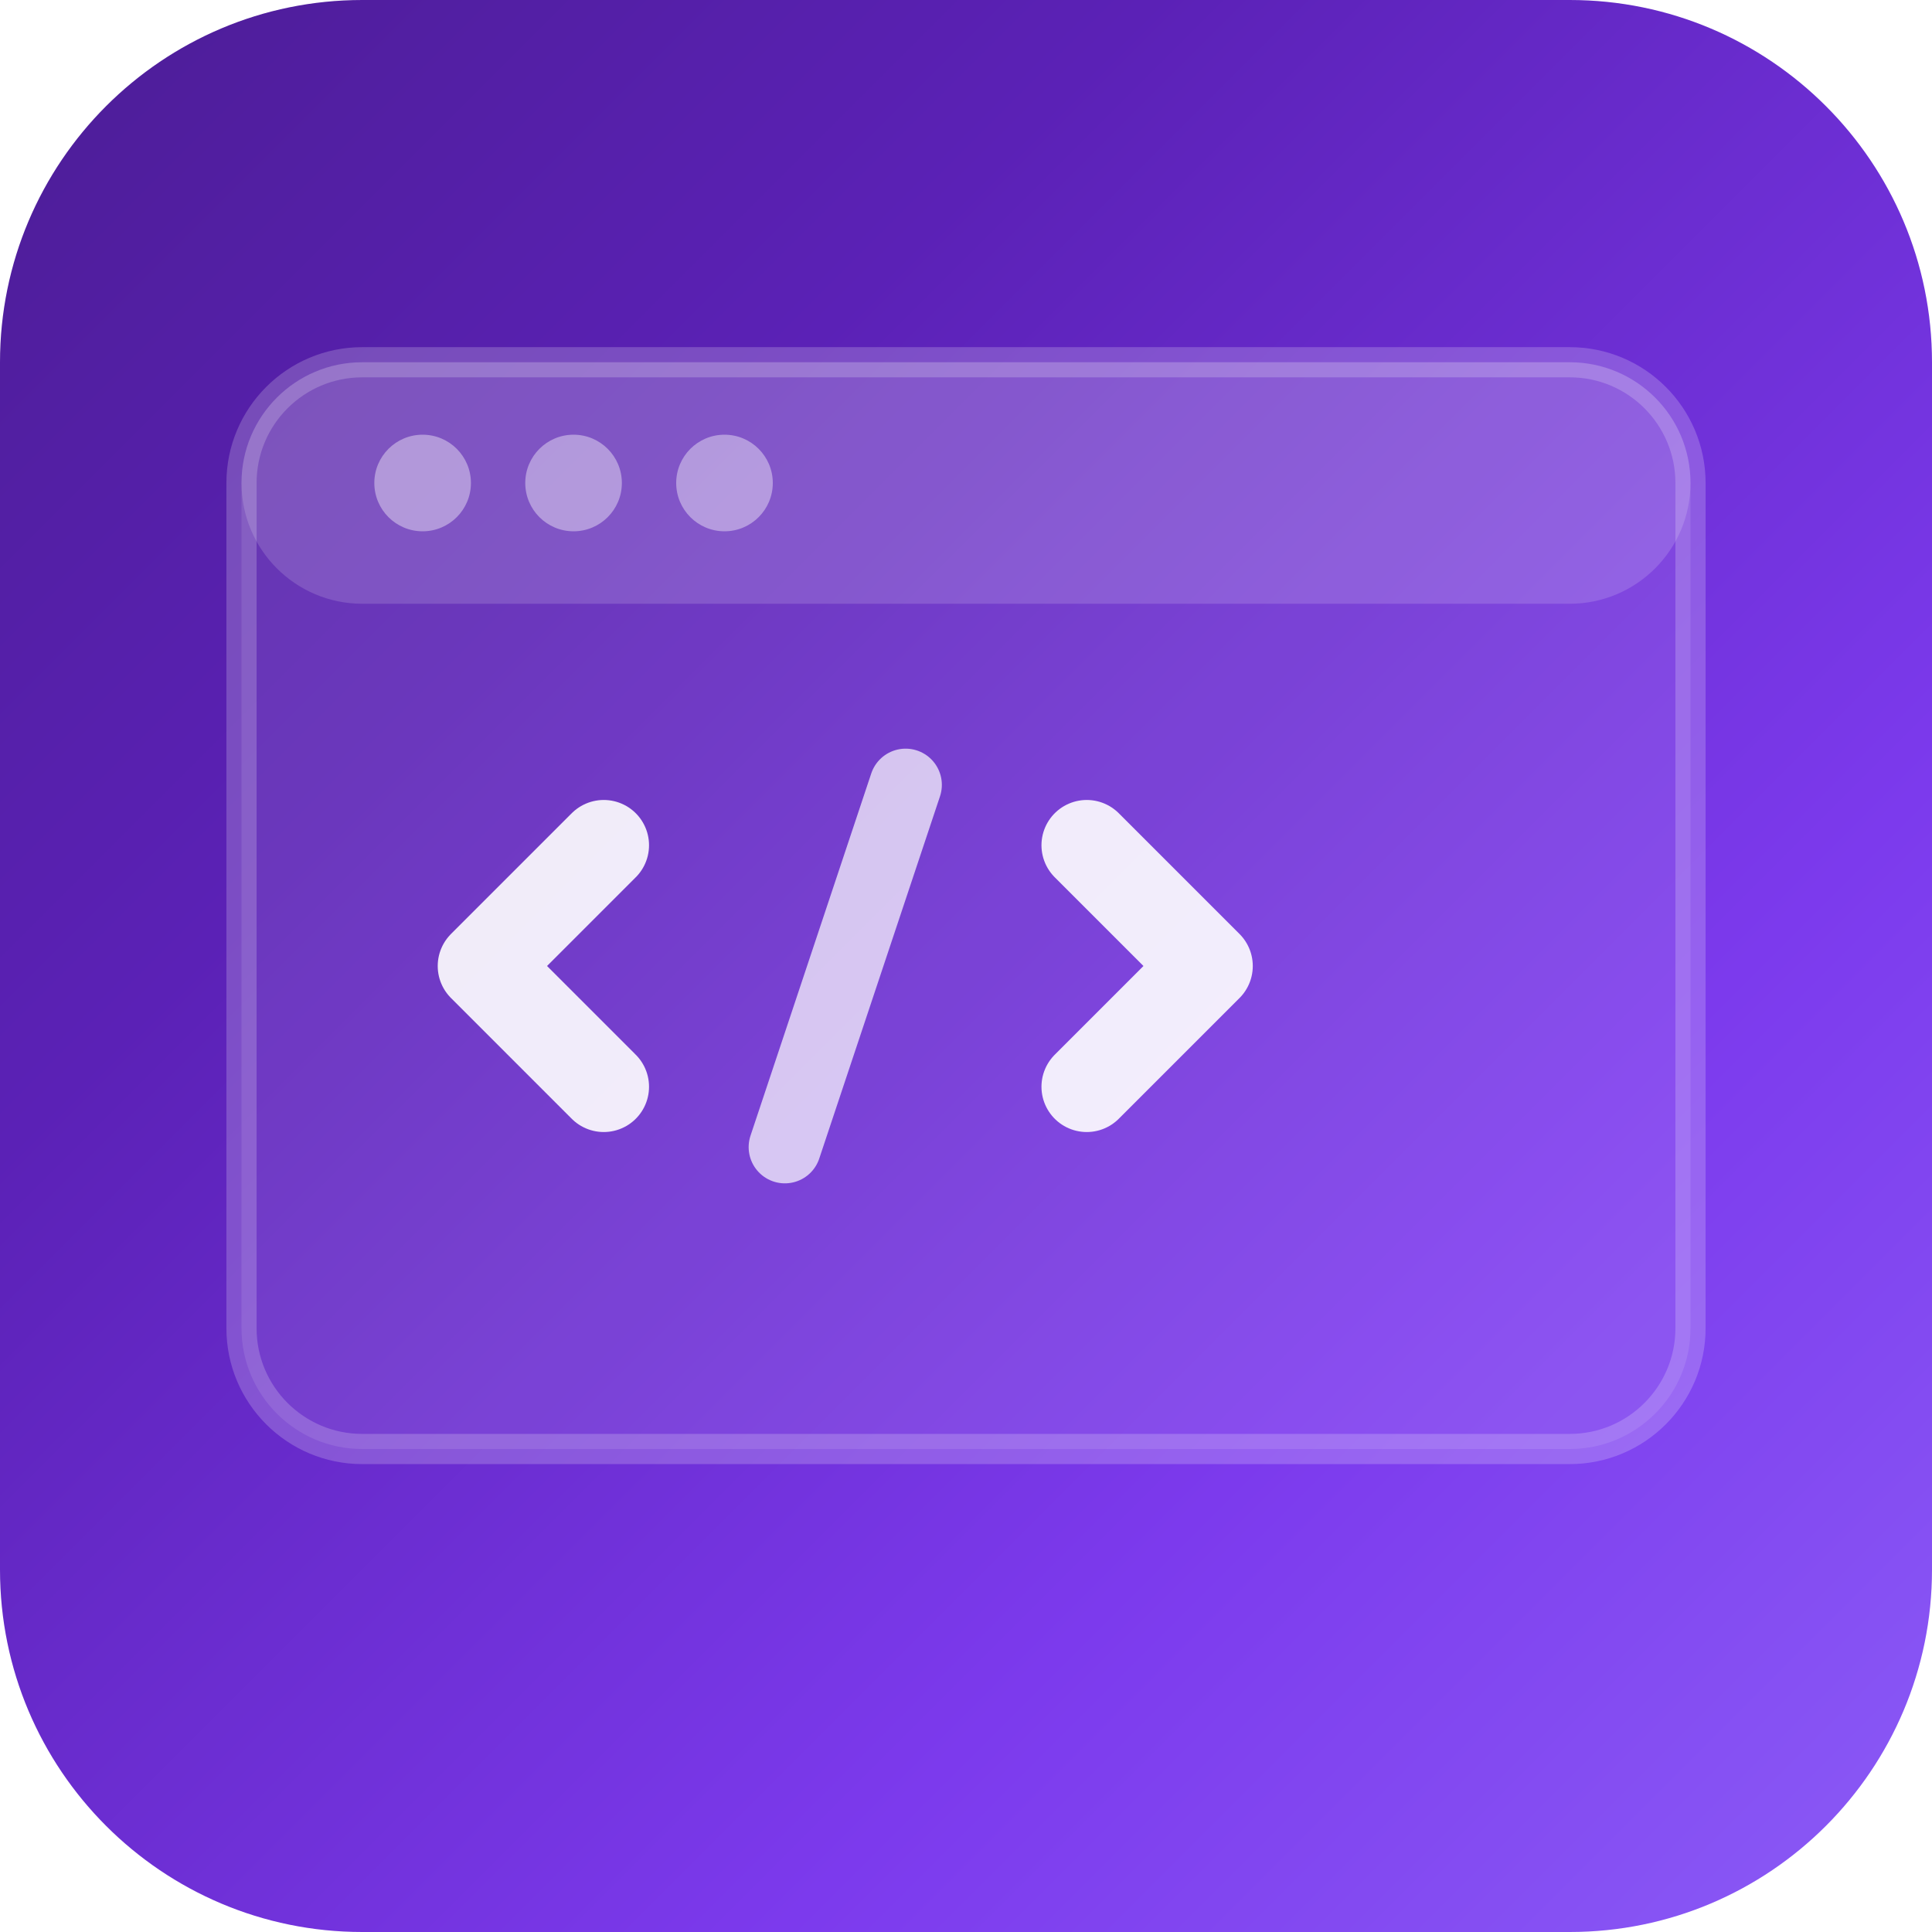
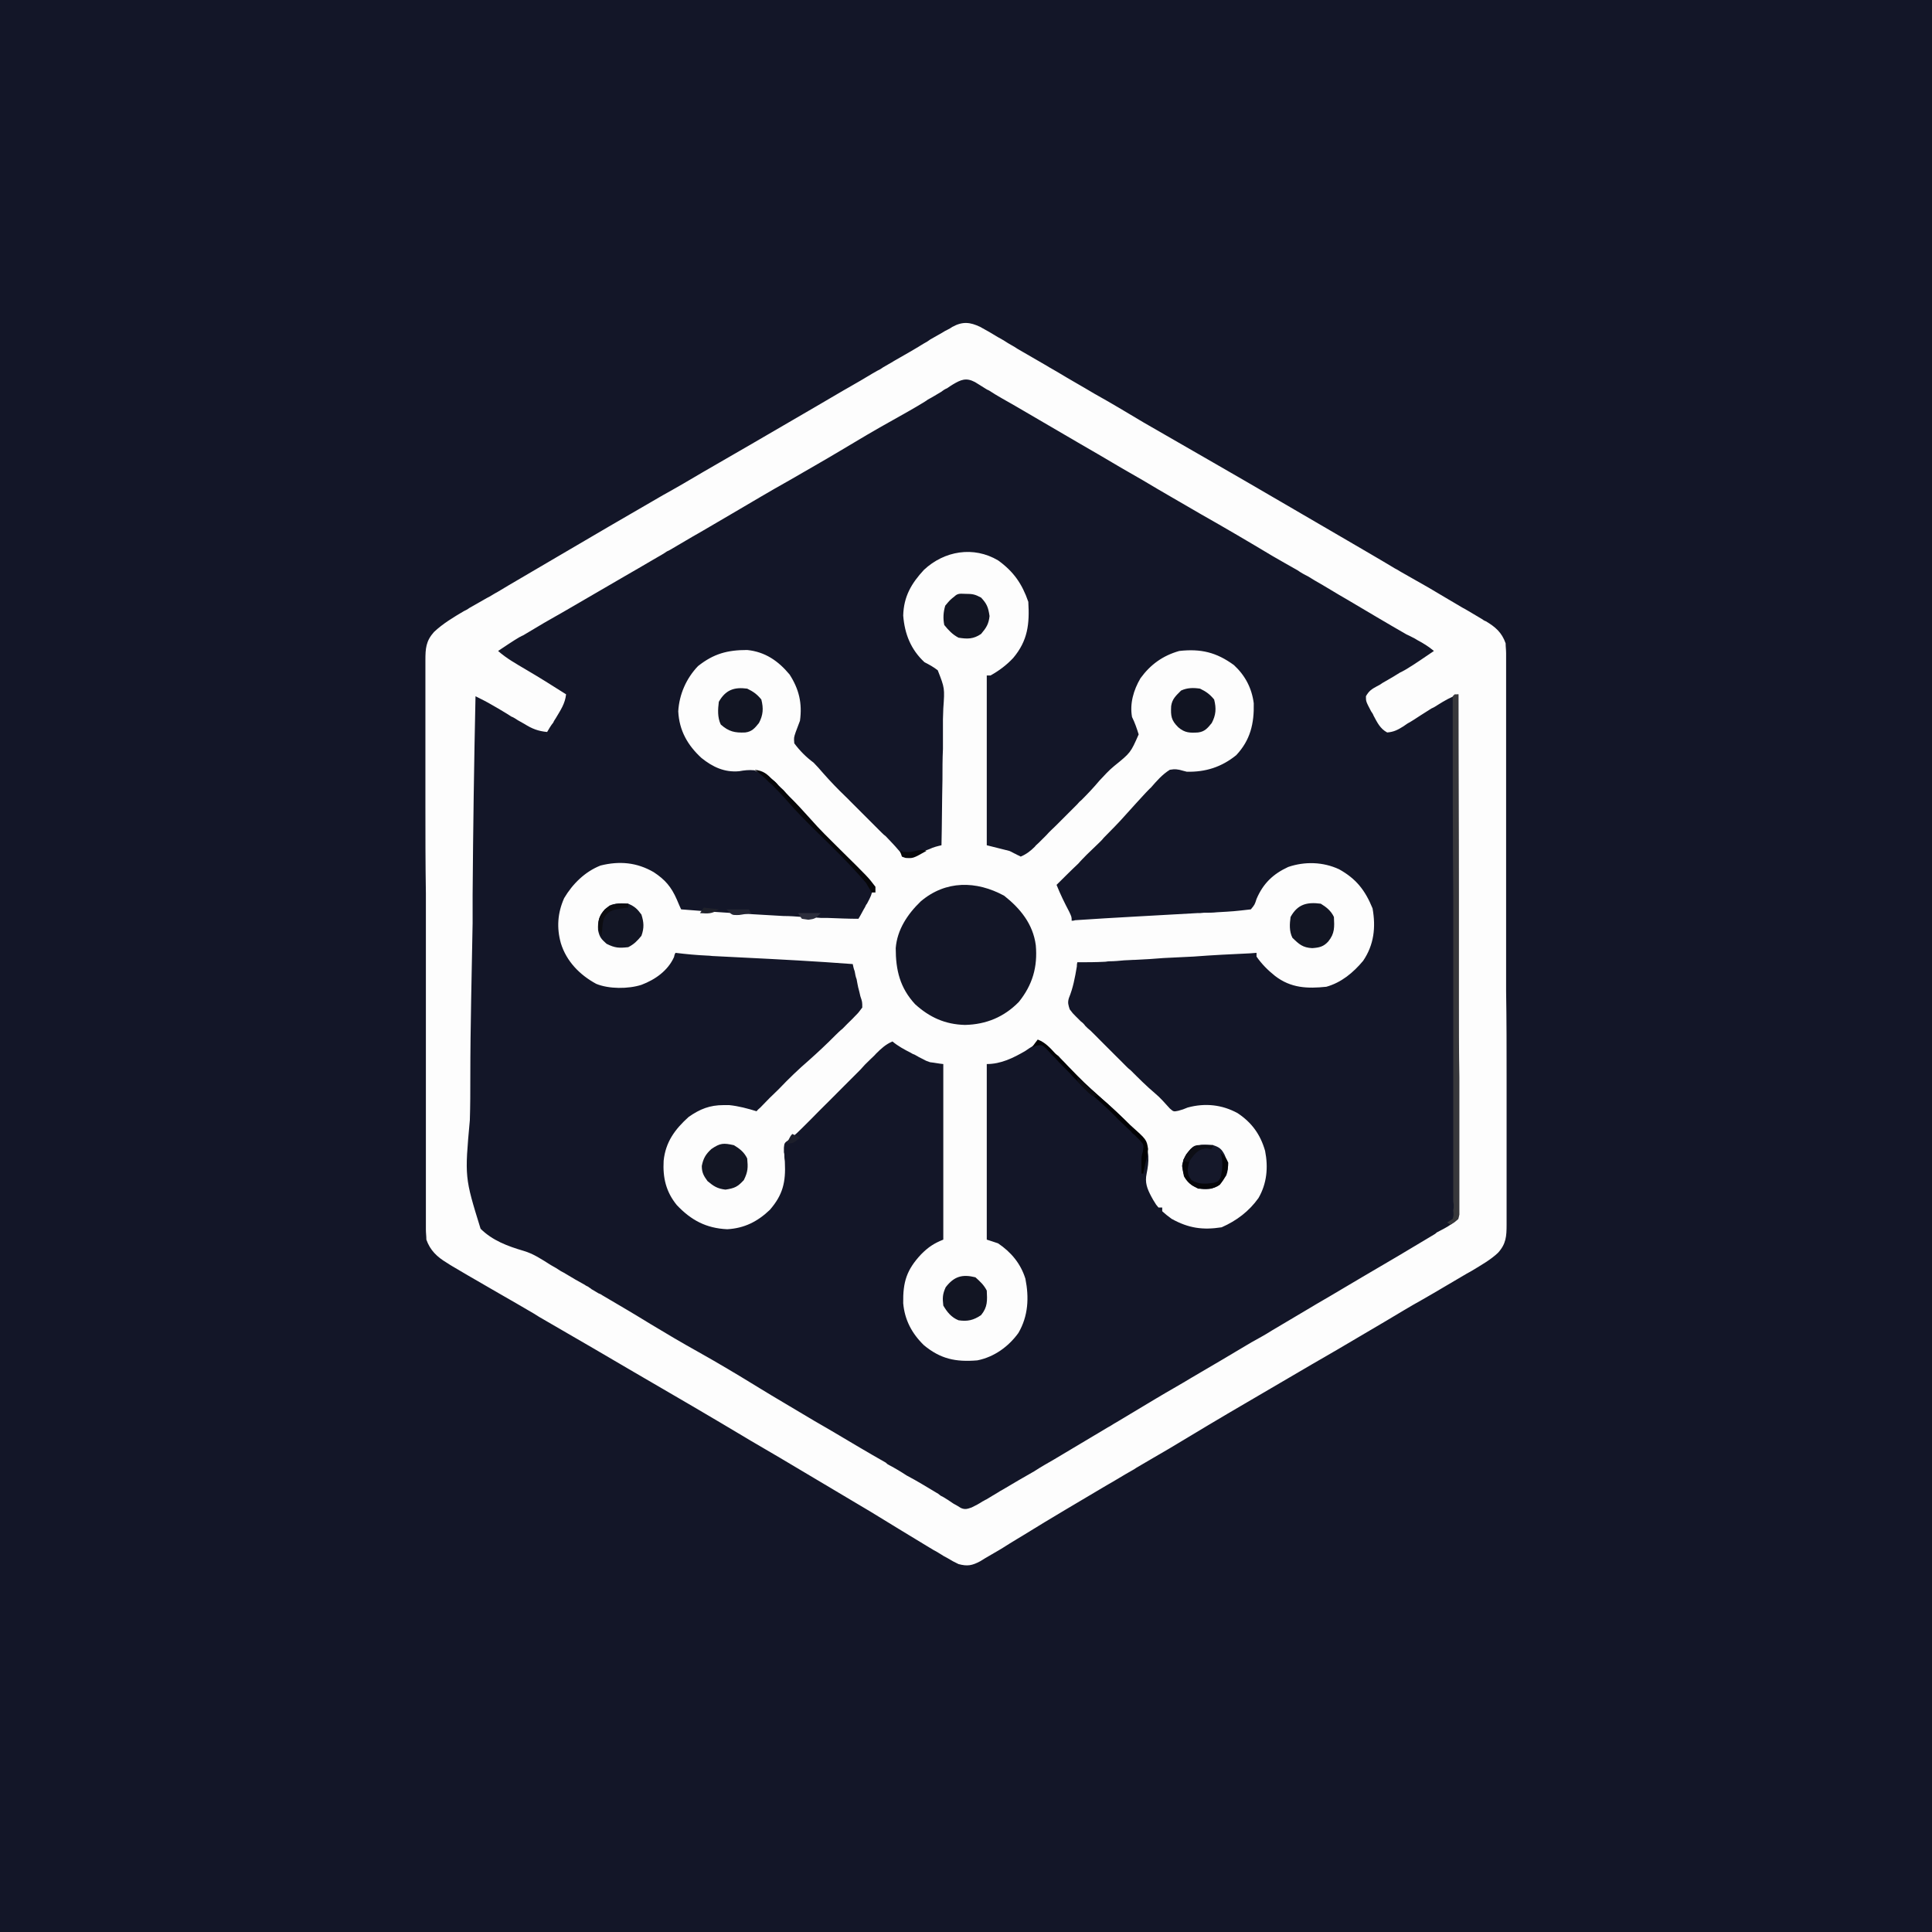
- <svg xmlns="http://www.w3.org/2000/svg" width="32" height="32" viewBox="0 0 32 32" fill="none">
-   <rect width="32" height="32" rx="6" fill="url(#gradient)" />
-   <rect x="4" y="6" width="24" height="18" rx="2" fill="rgba(255,255,255,0.1)" stroke="rgba(255,255,255,0.2)" stroke-width="0.5" />
-   <rect x="4" y="6" width="24" height="4" rx="2" fill="rgba(255,255,255,0.15)" />
-   <circle cx="7" cy="8" r="0.8" fill="rgba(255,255,255,0.4)" />
-   <circle cx="9.5" cy="8" r="0.8" fill="rgba(255,255,255,0.4)" />
-   <circle cx="12" cy="8" r="0.8" fill="rgba(255,255,255,0.4)" />
-   <path d="M10 14 L8 16 L10 18" stroke="rgba(255,255,255,0.9)" stroke-width="1.5" stroke-linecap="round" stroke-linejoin="round" fill="none" />
-   <path d="M15 13 L13 19" stroke="rgba(255,255,255,0.7)" stroke-width="1.2" stroke-linecap="round" fill="none" />
-   <path d="M18 14 L20 16 L18 18" stroke="rgba(255,255,255,0.9)" stroke-width="1.5" stroke-linecap="round" stroke-linejoin="round" fill="none" />
-   <defs>
-     <linearGradient id="gradient" x1="0%" y1="0%" x2="100%" y2="100%">
-       <stop offset="0%" stop-color="#4c1d95" />
-       <stop offset="30%" stop-color="#5b21b6" />
-       <stop offset="70%" stop-color="#7c3aed" />
-       <stop offset="100%" stop-color="#8b5cf6" />
-     </linearGradient>
-   </defs>
+ <svg xmlns="http://www.w3.org/2000/svg" width="16px" height="16px" viewBox="0 0 16 16" version="1.1">
+   <g id="surface1">
+     <path style=" stroke:none;fill-rule:nonzero;fill:rgb(7.451%,8.627%,15.686%);fill-opacity:1;" d="M 0 0 C 5.281 0 10.559 0 16 0 C 16 5.281 16 10.559 16 16 C 10.719 16 5.441 16 0 16 C 0 10.719 0 5.441 0 0 Z M 0 0 " />
+     <path style=" stroke:none;fill-rule:nonzero;fill:rgb(7.451%,8.627%,15.686%);fill-opacity:1;" d="M 8.062 3.156 C 8.098 3.172 8.098 3.172 8.133 3.195 C 8.152 3.207 8.152 3.207 8.172 3.219 C 8.188 3.227 8.199 3.234 8.215 3.242 C 8.246 3.262 8.277 3.281 8.309 3.301 C 8.332 3.316 8.332 3.316 8.355 3.328 C 8.438 3.379 8.52 3.426 8.602 3.473 C 8.75 3.559 8.895 3.641 9.039 3.727 C 9.051 3.734 9.059 3.738 9.07 3.746 C 9.109 3.766 9.145 3.789 9.184 3.812 C 9.32 3.891 9.457 3.973 9.594 4.051 C 9.641 4.078 9.688 4.105 9.734 4.133 C 9.898 4.227 10.062 4.324 10.227 4.418 C 10.379 4.508 10.535 4.598 10.688 4.688 C 10.965 4.852 11.238 5.016 11.52 5.172 C 11.527 5.18 11.535 5.184 11.547 5.191 C 11.59 5.215 11.637 5.242 11.68 5.266 C 11.707 5.281 11.707 5.281 11.73 5.297 C 11.746 5.305 11.758 5.312 11.773 5.32 C 11.809 5.344 11.844 5.363 11.875 5.391 C 11.836 5.414 11.797 5.441 11.758 5.465 C 11.742 5.477 11.742 5.477 11.723 5.488 C 11.66 5.531 11.594 5.57 11.531 5.609 C 11.516 5.617 11.504 5.625 11.492 5.633 C 11.465 5.648 11.441 5.664 11.418 5.676 C 11.398 5.688 11.398 5.688 11.383 5.695 C 11.371 5.703 11.363 5.707 11.352 5.715 C 11.32 5.742 11.316 5.758 11.312 5.797 C 11.328 5.844 11.352 5.883 11.375 5.926 C 11.383 5.938 11.391 5.949 11.395 5.961 C 11.402 5.969 11.406 5.98 11.414 5.992 C 11.422 6.008 11.422 6.008 11.43 6.023 C 11.453 6.051 11.453 6.051 11.488 6.062 C 11.547 6.062 11.574 6.043 11.625 6.016 C 11.641 6.004 11.66 5.996 11.676 5.984 C 11.695 5.973 11.715 5.961 11.734 5.953 C 11.75 5.941 11.77 5.93 11.789 5.918 C 11.859 5.875 11.934 5.832 12.004 5.781 C 12.047 5.75 12.047 5.75 12.078 5.75 C 12.082 6.301 12.082 6.855 12.086 7.406 C 12.086 7.469 12.086 7.535 12.086 7.602 C 12.086 7.621 12.086 7.621 12.086 7.641 C 12.086 7.852 12.086 8.059 12.09 8.27 C 12.09 8.484 12.09 8.699 12.09 8.918 C 12.09 9.051 12.094 9.184 12.094 9.316 C 12.094 9.406 12.094 9.496 12.094 9.59 C 12.094 9.641 12.094 9.695 12.094 9.746 C 12.094 9.805 12.094 9.859 12.094 9.918 C 12.094 9.941 12.094 9.941 12.098 9.969 C 12.094 10.078 12.094 10.078 12.047 10.125 C 12.012 10.148 11.977 10.168 11.938 10.188 C 11.926 10.195 11.91 10.203 11.898 10.211 C 11.887 10.219 11.875 10.227 11.863 10.23 C 11.852 10.238 11.84 10.246 11.824 10.254 C 11.812 10.262 11.801 10.27 11.785 10.277 C 11.762 10.293 11.762 10.293 11.742 10.305 C 11.691 10.332 11.645 10.363 11.594 10.391 C 11.559 10.41 11.523 10.434 11.484 10.453 C 11.465 10.465 11.449 10.477 11.43 10.488 C 11.418 10.492 11.41 10.496 11.402 10.504 C 11.383 10.516 11.363 10.527 11.344 10.539 C 11.152 10.648 10.961 10.762 10.77 10.879 C 10.664 10.938 10.562 11 10.457 11.059 C 10.402 11.094 10.348 11.125 10.289 11.16 C 10.145 11.246 10 11.332 9.852 11.414 C 9.699 11.504 9.551 11.594 9.398 11.684 C 9.387 11.691 9.375 11.695 9.367 11.703 C 9.254 11.77 9.145 11.836 9.035 11.902 C 8.945 11.957 8.852 12.012 8.762 12.062 C 8.734 12.082 8.703 12.098 8.676 12.117 C 8.652 12.129 8.652 12.129 8.629 12.145 C 8.547 12.191 8.465 12.238 8.383 12.289 C 8.355 12.305 8.328 12.32 8.301 12.336 C 8.281 12.348 8.266 12.355 8.25 12.367 C 8.234 12.375 8.215 12.387 8.199 12.395 C 8.16 12.418 8.125 12.445 8.086 12.469 C 8.047 12.492 8.035 12.5 7.992 12.5 C 7.941 12.48 7.902 12.457 7.859 12.43 C 7.836 12.414 7.816 12.402 7.793 12.391 C 7.781 12.383 7.77 12.375 7.758 12.367 C 7.68 12.32 7.602 12.273 7.523 12.227 C 7.504 12.215 7.484 12.207 7.469 12.195 C 7.32 12.109 7.176 12.023 7.027 11.938 C 6.91 11.867 6.793 11.797 6.676 11.727 C 6.578 11.668 6.484 11.613 6.387 11.559 C 6.246 11.473 6.105 11.391 5.965 11.305 C 5.84 11.234 5.719 11.16 5.598 11.09 C 5.453 11.004 5.309 10.918 5.164 10.832 C 5.016 10.742 4.867 10.652 4.715 10.57 C 4.59 10.5 4.59 10.5 4.535 10.465 C 4.523 10.457 4.523 10.457 4.508 10.449 C 4.48 10.434 4.457 10.414 4.43 10.398 C 4.375 10.363 4.32 10.348 4.258 10.332 C 4.125 10.289 4.008 10.234 3.938 10.109 C 3.852 9.844 3.887 9.52 3.895 9.242 C 3.898 9.121 3.898 9 3.898 8.879 C 3.898 8.664 3.902 8.449 3.906 8.234 C 3.91 8.027 3.914 7.816 3.914 7.609 C 3.914 7.59 3.914 7.59 3.914 7.57 C 3.914 7.504 3.914 7.438 3.918 7.375 C 3.922 6.84 3.93 6.301 3.938 5.766 C 3.977 5.785 4.012 5.805 4.051 5.824 C 4.066 5.832 4.066 5.832 4.082 5.84 C 4.141 5.875 4.199 5.906 4.258 5.941 C 4.27 5.949 4.281 5.957 4.293 5.965 C 4.32 5.977 4.344 5.992 4.367 6.008 C 4.438 6.051 4.438 6.051 4.512 6.066 C 4.57 6.035 4.594 5.98 4.625 5.926 C 4.633 5.906 4.633 5.906 4.645 5.891 C 4.676 5.832 4.676 5.832 4.688 5.766 C 4.668 5.723 4.641 5.711 4.602 5.688 C 4.586 5.68 4.574 5.672 4.559 5.664 C 4.535 5.648 4.535 5.648 4.512 5.637 C 4.48 5.617 4.449 5.602 4.418 5.582 C 4.395 5.57 4.395 5.57 4.371 5.555 C 4.316 5.523 4.262 5.488 4.203 5.457 C 4.188 5.445 4.172 5.438 4.156 5.426 C 4.148 5.418 4.137 5.414 4.125 5.406 C 4.18 5.344 4.242 5.309 4.316 5.273 C 4.34 5.258 4.367 5.242 4.391 5.23 C 4.406 5.223 4.418 5.215 4.43 5.207 C 4.484 5.18 4.539 5.148 4.59 5.117 C 4.602 5.109 4.613 5.105 4.621 5.098 C 4.645 5.082 4.668 5.07 4.691 5.055 C 4.781 5.004 4.867 4.953 4.953 4.902 C 4.961 4.898 4.973 4.891 4.98 4.887 C 5.117 4.805 5.254 4.727 5.391 4.648 C 5.531 4.566 5.668 4.488 5.805 4.406 C 5.961 4.312 6.117 4.223 6.273 4.133 C 6.387 4.066 6.5 4.004 6.609 3.938 C 6.625 3.926 6.641 3.918 6.656 3.91 C 6.703 3.883 6.75 3.855 6.797 3.828 C 6.859 3.793 6.922 3.754 6.984 3.719 C 6.996 3.711 7.012 3.703 7.027 3.691 C 7.109 3.645 7.191 3.598 7.273 3.551 C 7.297 3.539 7.297 3.539 7.324 3.523 C 7.355 3.504 7.391 3.484 7.426 3.465 C 7.512 3.414 7.602 3.363 7.688 3.309 C 7.707 3.297 7.723 3.285 7.742 3.273 C 7.773 3.254 7.809 3.23 7.844 3.211 C 7.863 3.195 7.863 3.195 7.887 3.184 C 7.902 3.172 7.914 3.164 7.93 3.156 C 7.98 3.137 8.008 3.141 8.062 3.156 Z M 8.062 3.156 " />
+     <path style=" stroke:none;fill-rule:nonzero;fill:rgb(99.216%,99.216%,99.216%);fill-opacity:1;" d="M 8.266 4.641 C 8.395 4.734 8.465 4.836 8.516 4.984 C 8.527 5.168 8.512 5.305 8.391 5.449 C 8.336 5.508 8.273 5.555 8.203 5.594 C 8.191 5.594 8.184 5.594 8.172 5.594 C 8.172 6.059 8.172 6.523 8.172 7 C 8.234 7.016 8.297 7.031 8.359 7.047 C 8.379 7.055 8.395 7.066 8.414 7.074 C 8.426 7.082 8.441 7.086 8.453 7.094 C 8.5 7.074 8.535 7.047 8.57 7.012 C 8.578 7 8.59 6.992 8.602 6.98 C 8.613 6.969 8.621 6.961 8.633 6.949 C 8.645 6.938 8.656 6.926 8.668 6.914 C 8.691 6.887 8.719 6.863 8.742 6.84 C 8.777 6.805 8.816 6.766 8.852 6.73 C 8.875 6.707 8.898 6.684 8.922 6.66 C 8.938 6.641 8.938 6.641 8.957 6.625 C 9.008 6.574 9.059 6.52 9.105 6.465 C 9.145 6.422 9.184 6.379 9.227 6.344 C 9.363 6.234 9.363 6.234 9.43 6.082 C 9.414 6.031 9.398 5.984 9.375 5.938 C 9.355 5.828 9.387 5.715 9.445 5.617 C 9.527 5.504 9.629 5.43 9.766 5.391 C 9.945 5.371 10.074 5.402 10.219 5.508 C 10.312 5.594 10.367 5.699 10.383 5.824 C 10.387 5.992 10.355 6.129 10.238 6.254 C 10.117 6.352 9.984 6.395 9.828 6.391 C 9.816 6.387 9.809 6.387 9.797 6.383 C 9.758 6.371 9.73 6.367 9.688 6.375 C 9.625 6.414 9.578 6.469 9.531 6.523 C 9.516 6.535 9.504 6.551 9.488 6.566 C 9.434 6.625 9.379 6.684 9.324 6.746 C 9.266 6.812 9.203 6.875 9.141 6.938 C 9.133 6.949 9.121 6.961 9.109 6.973 C 9.074 7.008 9.035 7.043 9 7.078 C 8.977 7.102 8.953 7.125 8.93 7.152 C 8.867 7.211 8.809 7.27 8.75 7.328 C 8.781 7.406 8.816 7.477 8.855 7.551 C 8.875 7.594 8.875 7.594 8.875 7.625 C 8.883 7.625 8.895 7.625 8.902 7.621 C 9.238 7.598 9.574 7.582 9.914 7.562 C 9.934 7.562 9.949 7.562 9.969 7.559 C 10.008 7.559 10.043 7.559 10.078 7.555 C 10.219 7.547 10.219 7.547 10.359 7.531 C 10.391 7.492 10.391 7.492 10.406 7.445 C 10.461 7.316 10.543 7.238 10.668 7.18 C 10.805 7.133 10.957 7.137 11.09 7.199 C 11.23 7.277 11.305 7.371 11.367 7.523 C 11.395 7.68 11.379 7.824 11.289 7.957 C 11.207 8.055 11.109 8.137 10.984 8.172 C 10.828 8.188 10.691 8.184 10.559 8.082 C 10.5 8.035 10.449 7.984 10.406 7.922 C 10.406 7.91 10.406 7.902 10.406 7.891 C 10.391 7.891 10.371 7.895 10.355 7.895 C 10.199 7.902 10.039 7.91 9.883 7.922 C 9.801 7.926 9.719 7.93 9.637 7.934 C 9.559 7.941 9.48 7.945 9.402 7.949 C 9.371 7.949 9.34 7.953 9.312 7.953 C 9.27 7.957 9.227 7.961 9.188 7.961 C 9.172 7.961 9.16 7.965 9.148 7.965 C 9.074 7.969 8.996 7.969 8.922 7.969 C 8.918 7.988 8.918 7.988 8.918 8.004 C 8.902 8.098 8.887 8.18 8.852 8.266 C 8.84 8.305 8.848 8.324 8.859 8.359 C 8.883 8.391 8.883 8.391 8.914 8.422 C 8.926 8.434 8.938 8.445 8.949 8.457 C 8.965 8.469 8.977 8.48 8.988 8.496 C 9.008 8.516 9.008 8.516 9.031 8.535 C 9.059 8.562 9.086 8.59 9.113 8.617 C 9.156 8.66 9.199 8.703 9.242 8.746 C 9.27 8.773 9.297 8.801 9.324 8.828 C 9.344 8.848 9.344 8.848 9.363 8.863 C 9.43 8.93 9.496 8.996 9.566 9.055 C 9.613 9.094 9.648 9.137 9.688 9.18 C 9.719 9.207 9.719 9.207 9.758 9.199 C 9.797 9.188 9.797 9.188 9.836 9.172 C 9.98 9.133 10.121 9.148 10.25 9.219 C 10.367 9.297 10.438 9.395 10.477 9.531 C 10.504 9.668 10.492 9.801 10.422 9.922 C 10.344 10.031 10.242 10.109 10.117 10.164 C 9.961 10.188 9.844 10.172 9.703 10.094 C 9.66 10.062 9.66 10.062 9.625 10.031 C 9.625 10.02 9.625 10.012 9.625 10 C 9.613 10 9.605 10 9.594 10 C 9.574 9.977 9.574 9.977 9.555 9.945 C 9.547 9.934 9.543 9.922 9.535 9.91 C 9.5 9.844 9.48 9.793 9.496 9.719 C 9.516 9.621 9.523 9.527 9.465 9.441 C 9.332 9.273 9.16 9.129 8.996 8.988 C 8.918 8.922 8.848 8.848 8.773 8.773 C 8.758 8.762 8.746 8.746 8.73 8.73 C 8.695 8.695 8.66 8.66 8.625 8.625 C 8.578 8.648 8.535 8.672 8.492 8.703 C 8.391 8.762 8.289 8.812 8.172 8.812 C 8.172 9.293 8.172 9.773 8.172 10.266 C 8.203 10.277 8.234 10.285 8.266 10.297 C 8.375 10.371 8.453 10.465 8.492 10.59 C 8.523 10.746 8.516 10.898 8.434 11.039 C 8.352 11.152 8.234 11.238 8.094 11.266 C 7.914 11.281 7.789 11.254 7.652 11.141 C 7.551 11.043 7.492 10.93 7.48 10.793 C 7.477 10.617 7.508 10.516 7.629 10.387 C 7.688 10.328 7.734 10.297 7.812 10.266 C 7.812 9.785 7.812 9.305 7.812 8.812 C 7.777 8.809 7.742 8.801 7.703 8.797 C 7.668 8.785 7.668 8.785 7.641 8.77 C 7.625 8.762 7.625 8.762 7.609 8.754 C 7.598 8.746 7.586 8.742 7.574 8.734 C 7.562 8.73 7.555 8.727 7.543 8.719 C 7.488 8.691 7.438 8.664 7.391 8.625 C 7.336 8.648 7.297 8.684 7.254 8.727 C 7.242 8.742 7.227 8.754 7.211 8.77 C 7.195 8.785 7.18 8.801 7.164 8.816 C 7.148 8.832 7.133 8.852 7.117 8.867 C 7.074 8.91 7.031 8.953 6.988 8.996 C 6.922 9.062 6.852 9.133 6.785 9.199 C 6.762 9.223 6.738 9.246 6.715 9.27 C 6.594 9.391 6.594 9.391 6.535 9.438 C 6.496 9.465 6.496 9.465 6.492 9.504 C 6.492 9.523 6.492 9.523 6.492 9.543 C 6.496 9.555 6.496 9.57 6.496 9.582 C 6.496 9.598 6.5 9.609 6.5 9.625 C 6.508 9.789 6.484 9.895 6.375 10.02 C 6.273 10.117 6.164 10.172 6.023 10.18 C 5.848 10.172 5.723 10.105 5.605 9.98 C 5.516 9.871 5.488 9.754 5.496 9.613 C 5.512 9.457 5.59 9.352 5.703 9.25 C 5.797 9.184 5.879 9.152 5.992 9.152 C 6.008 9.152 6.023 9.152 6.039 9.152 C 6.117 9.16 6.191 9.18 6.266 9.203 C 6.273 9.191 6.285 9.184 6.297 9.172 C 6.332 9.137 6.367 9.098 6.406 9.062 C 6.422 9.047 6.438 9.031 6.453 9.016 C 6.531 8.934 6.613 8.855 6.699 8.781 C 6.773 8.715 6.848 8.645 6.918 8.574 C 6.938 8.555 6.957 8.535 6.977 8.52 C 7.004 8.492 7.031 8.465 7.059 8.438 C 7.07 8.426 7.07 8.426 7.082 8.414 C 7.109 8.387 7.109 8.387 7.141 8.344 C 7.141 8.297 7.141 8.297 7.125 8.25 C 7.121 8.234 7.121 8.234 7.117 8.215 C 7.113 8.203 7.113 8.195 7.109 8.184 C 7.105 8.172 7.105 8.16 7.102 8.152 C 7.098 8.137 7.098 8.125 7.094 8.109 C 7.086 8.09 7.082 8.066 7.078 8.043 C 7.07 8.023 7.066 8.004 7.062 7.984 C 6.758 7.961 6.457 7.945 6.152 7.93 C 6.074 7.926 5.992 7.922 5.914 7.918 C 5.895 7.918 5.879 7.914 5.859 7.914 C 5.77 7.91 5.684 7.902 5.594 7.891 C 5.586 7.906 5.586 7.906 5.582 7.926 C 5.531 8.039 5.426 8.113 5.312 8.156 C 5.203 8.191 5.043 8.191 4.938 8.148 C 4.801 8.074 4.691 7.961 4.645 7.812 C 4.609 7.684 4.617 7.562 4.672 7.438 C 4.742 7.32 4.844 7.219 4.973 7.168 C 5.129 7.129 5.273 7.141 5.414 7.223 C 5.508 7.285 5.559 7.344 5.605 7.449 C 5.613 7.465 5.617 7.48 5.625 7.496 C 5.629 7.508 5.637 7.52 5.641 7.531 C 5.922 7.555 6.207 7.57 6.488 7.586 C 6.543 7.586 6.594 7.59 6.645 7.594 C 6.695 7.594 6.75 7.598 6.801 7.602 C 6.816 7.602 6.836 7.602 6.855 7.602 C 6.941 7.605 7.023 7.609 7.109 7.609 C 7.129 7.578 7.145 7.543 7.164 7.512 C 7.168 7.504 7.172 7.492 7.18 7.484 C 7.215 7.418 7.215 7.418 7.234 7.344 C 7.203 7.305 7.176 7.27 7.141 7.234 C 7.129 7.227 7.117 7.215 7.109 7.203 C 7 7.09 6.887 6.98 6.777 6.871 C 6.688 6.781 6.602 6.691 6.52 6.594 C 6.406 6.449 6.406 6.449 6.246 6.379 C 6.203 6.375 6.164 6.379 6.121 6.387 C 6 6.398 5.902 6.352 5.809 6.277 C 5.695 6.172 5.625 6.051 5.617 5.891 C 5.625 5.75 5.684 5.617 5.781 5.516 C 5.91 5.414 6.023 5.383 6.188 5.383 C 6.336 5.398 6.445 5.473 6.539 5.586 C 6.617 5.707 6.645 5.824 6.625 5.969 C 6.613 6 6.602 6.031 6.59 6.062 C 6.574 6.109 6.574 6.109 6.578 6.156 C 6.625 6.219 6.676 6.27 6.738 6.316 C 6.766 6.344 6.789 6.371 6.816 6.402 C 6.875 6.469 6.938 6.535 7.004 6.598 C 7.016 6.609 7.027 6.621 7.039 6.633 C 7.078 6.672 7.113 6.707 7.152 6.746 C 7.199 6.793 7.25 6.844 7.301 6.895 C 7.316 6.91 7.316 6.91 7.336 6.926 C 7.387 6.98 7.438 7.031 7.484 7.094 C 7.562 7.086 7.625 7.059 7.699 7.031 C 7.73 7.016 7.762 7.008 7.797 7 C 7.801 6.82 7.801 6.637 7.805 6.457 C 7.805 6.371 7.805 6.285 7.809 6.203 C 7.809 6.121 7.809 6.039 7.809 5.957 C 7.809 5.93 7.812 5.898 7.812 5.867 C 7.824 5.699 7.824 5.699 7.766 5.551 C 7.73 5.523 7.695 5.504 7.656 5.484 C 7.543 5.379 7.492 5.25 7.48 5.098 C 7.484 4.941 7.547 4.832 7.652 4.719 C 7.82 4.562 8.062 4.52 8.266 4.641 Z M 8.266 4.641 " />
+     <path style=" stroke:none;fill-rule:nonzero;fill:rgb(99.216%,99.216%,99.216%);fill-opacity:1;" d="M 8.117 2.707 C 8.168 2.734 8.215 2.762 8.266 2.793 C 8.281 2.801 8.301 2.812 8.32 2.824 C 8.355 2.848 8.395 2.867 8.43 2.891 C 8.512 2.938 8.59 2.984 8.672 3.031 C 8.703 3.051 8.734 3.066 8.766 3.086 C 8.863 3.145 8.961 3.199 9.059 3.258 C 9.199 3.336 9.336 3.418 9.473 3.5 C 9.664 3.609 9.852 3.719 10.043 3.828 C 10.418 4.043 10.789 4.262 11.16 4.477 C 11.293 4.555 11.422 4.629 11.551 4.707 C 11.566 4.715 11.582 4.723 11.598 4.734 C 11.676 4.777 11.754 4.824 11.832 4.867 C 11.926 4.922 12.016 4.977 12.109 5.031 C 12.125 5.039 12.137 5.047 12.152 5.055 C 12.191 5.078 12.23 5.102 12.27 5.125 C 12.281 5.133 12.293 5.141 12.305 5.145 C 12.383 5.191 12.438 5.238 12.469 5.328 C 12.469 5.355 12.473 5.383 12.473 5.41 C 12.473 5.43 12.473 5.445 12.473 5.465 C 12.473 5.492 12.473 5.492 12.473 5.52 C 12.473 5.543 12.473 5.562 12.473 5.582 C 12.473 5.637 12.473 5.695 12.473 5.75 C 12.473 5.812 12.473 5.871 12.473 5.934 C 12.473 6.078 12.473 6.227 12.473 6.371 C 12.473 6.441 12.473 6.508 12.473 6.578 C 12.473 6.809 12.473 7.035 12.473 7.266 C 12.473 7.324 12.473 7.383 12.473 7.441 C 12.473 7.457 12.473 7.473 12.473 7.488 C 12.473 7.727 12.473 7.965 12.473 8.207 C 12.477 8.449 12.477 8.695 12.477 8.941 C 12.477 9.078 12.477 9.219 12.477 9.355 C 12.477 9.473 12.477 9.59 12.477 9.707 C 12.477 9.77 12.477 9.828 12.477 9.887 C 12.477 9.953 12.477 10.016 12.477 10.082 C 12.477 10.109 12.477 10.109 12.477 10.141 C 12.477 10.238 12.473 10.301 12.406 10.375 C 12.344 10.434 12.266 10.477 12.191 10.523 C 12.176 10.531 12.164 10.539 12.148 10.547 C 12.027 10.617 11.906 10.691 11.781 10.762 C 11.676 10.82 11.574 10.883 11.469 10.945 C 11.336 11.023 11.203 11.102 11.07 11.18 C 10.934 11.258 10.801 11.336 10.668 11.414 C 10.555 11.48 10.441 11.547 10.328 11.613 C 10.113 11.738 9.898 11.867 9.684 11.996 C 9.594 12.047 9.504 12.102 9.41 12.156 C 9.398 12.164 9.387 12.172 9.371 12.18 C 9.301 12.219 9.234 12.262 9.164 12.301 C 8.934 12.438 8.707 12.57 8.48 12.711 C 8.461 12.723 8.441 12.734 8.422 12.746 C 8.383 12.77 8.344 12.793 8.309 12.816 C 8.258 12.848 8.207 12.875 8.156 12.906 C 8.137 12.918 8.137 12.918 8.117 12.93 C 8.051 12.965 8.012 12.973 7.938 12.953 C 7.891 12.93 7.891 12.93 7.844 12.902 C 7.832 12.895 7.832 12.895 7.816 12.887 C 7.789 12.871 7.762 12.852 7.73 12.836 C 7.711 12.824 7.691 12.812 7.672 12.801 C 7.516 12.707 7.363 12.613 7.211 12.52 C 6.961 12.371 6.711 12.223 6.461 12.074 C 6.379 12.027 6.297 11.977 6.215 11.93 C 5.895 11.738 5.574 11.551 5.25 11.363 C 5.137 11.297 5.023 11.23 4.91 11.164 C 4.762 11.078 4.613 10.992 4.465 10.906 C 4.441 10.891 4.441 10.891 4.422 10.879 C 4.32 10.82 4.223 10.762 4.125 10.707 C 3.855 10.551 3.855 10.551 3.73 10.477 C 3.719 10.469 3.711 10.465 3.699 10.457 C 3.621 10.41 3.562 10.355 3.531 10.266 C 3.531 10.238 3.527 10.211 3.527 10.184 C 3.527 10.164 3.527 10.148 3.527 10.129 C 3.527 10.113 3.527 10.094 3.527 10.074 C 3.527 10.055 3.527 10.031 3.527 10.012 C 3.527 9.957 3.527 9.898 3.527 9.844 C 3.527 9.785 3.527 9.723 3.527 9.664 C 3.527 9.516 3.527 9.371 3.527 9.227 C 3.527 9.156 3.527 9.09 3.527 9.02 C 3.527 8.793 3.527 8.562 3.527 8.336 C 3.527 8.277 3.527 8.219 3.527 8.156 C 3.527 8.145 3.527 8.129 3.527 8.113 C 3.527 7.875 3.527 7.637 3.527 7.398 C 3.523 7.152 3.523 6.906 3.523 6.664 C 3.523 6.527 3.523 6.387 3.523 6.25 C 3.523 6.133 3.523 6.016 3.523 5.898 C 3.523 5.84 3.523 5.781 3.523 5.723 C 3.523 5.656 3.523 5.59 3.523 5.527 C 3.523 5.5 3.523 5.5 3.523 5.469 C 3.523 5.371 3.527 5.309 3.594 5.234 C 3.668 5.164 3.754 5.113 3.84 5.062 C 3.855 5.055 3.871 5.047 3.887 5.035 C 3.934 5.008 3.984 4.98 4.031 4.953 C 4.062 4.938 4.09 4.918 4.121 4.902 C 4.184 4.863 4.246 4.828 4.305 4.793 C 4.406 4.734 4.504 4.676 4.605 4.617 C 4.898 4.445 5.191 4.273 5.488 4.102 C 5.602 4.039 5.715 3.973 5.828 3.906 C 5.957 3.832 6.09 3.754 6.219 3.68 C 6.395 3.578 6.574 3.473 6.75 3.371 C 6.828 3.324 6.906 3.281 6.984 3.234 C 7.016 3.215 7.047 3.199 7.078 3.18 C 7.141 3.145 7.203 3.105 7.266 3.07 C 7.289 3.059 7.289 3.059 7.312 3.043 C 7.344 3.023 7.375 3.008 7.406 2.988 C 7.488 2.941 7.57 2.895 7.652 2.844 C 7.668 2.836 7.688 2.824 7.703 2.812 C 7.738 2.793 7.77 2.773 7.805 2.754 C 7.816 2.746 7.832 2.738 7.848 2.73 C 7.863 2.723 7.875 2.715 7.887 2.707 C 7.973 2.66 8.035 2.668 8.117 2.707 Z M 7.891 3.184 C 7.867 3.199 7.867 3.199 7.844 3.215 C 7.824 3.223 7.809 3.234 7.793 3.246 C 7.758 3.266 7.723 3.289 7.684 3.309 C 7.676 3.316 7.668 3.32 7.656 3.328 C 7.574 3.379 7.488 3.426 7.398 3.477 C 7.25 3.559 7.105 3.645 6.957 3.734 C 6.82 3.816 6.68 3.895 6.539 3.977 C 6.379 4.066 6.223 4.16 6.062 4.254 C 5.984 4.301 5.906 4.344 5.828 4.391 C 5.797 4.41 5.766 4.426 5.734 4.445 C 5.672 4.48 5.609 4.52 5.547 4.555 C 5.523 4.566 5.523 4.566 5.5 4.582 C 5.469 4.602 5.438 4.617 5.406 4.637 C 5.328 4.684 5.25 4.727 5.172 4.773 C 5.008 4.867 4.844 4.965 4.68 5.059 C 4.562 5.125 4.449 5.191 4.332 5.262 C 4.32 5.266 4.312 5.273 4.301 5.277 C 4.242 5.312 4.184 5.352 4.125 5.391 C 4.195 5.453 4.273 5.496 4.352 5.543 C 4.465 5.609 4.578 5.68 4.688 5.75 C 4.68 5.828 4.641 5.883 4.602 5.949 C 4.594 5.961 4.586 5.973 4.582 5.984 C 4.562 6.008 4.547 6.035 4.531 6.062 C 4.457 6.055 4.406 6.035 4.344 5.996 C 4.324 5.984 4.309 5.977 4.289 5.965 C 4.27 5.953 4.254 5.941 4.234 5.934 C 4.199 5.91 4.164 5.891 4.125 5.867 C 4.109 5.859 4.094 5.848 4.078 5.84 C 4.031 5.812 3.984 5.789 3.938 5.766 C 3.926 6.312 3.918 6.863 3.914 7.414 C 3.914 7.477 3.914 7.543 3.914 7.605 C 3.914 7.621 3.914 7.633 3.914 7.645 C 3.91 7.855 3.906 8.062 3.902 8.273 C 3.898 8.488 3.895 8.703 3.895 8.914 C 3.895 9.035 3.895 9.156 3.891 9.277 C 3.848 9.75 3.848 9.75 3.98 10.176 C 4.078 10.273 4.203 10.32 4.336 10.359 C 4.418 10.383 4.488 10.43 4.562 10.477 C 4.59 10.492 4.617 10.508 4.645 10.527 C 4.668 10.539 4.668 10.539 4.688 10.551 C 4.738 10.582 4.793 10.613 4.844 10.641 C 4.852 10.648 4.863 10.652 4.871 10.656 C 4.879 10.664 4.891 10.668 4.898 10.676 C 4.918 10.688 4.938 10.699 4.957 10.711 C 4.969 10.715 4.977 10.719 4.988 10.727 C 5.121 10.805 5.254 10.883 5.387 10.965 C 5.516 11.043 5.648 11.121 5.781 11.195 C 5.949 11.289 6.113 11.387 6.277 11.488 C 6.43 11.582 6.586 11.672 6.742 11.766 C 6.797 11.797 6.848 11.828 6.902 11.859 C 7.047 11.945 7.191 12.031 7.336 12.113 C 7.348 12.125 7.348 12.125 7.363 12.133 C 7.414 12.16 7.461 12.188 7.508 12.219 C 7.598 12.266 7.684 12.32 7.77 12.371 C 7.789 12.387 7.789 12.387 7.812 12.398 C 7.84 12.414 7.863 12.43 7.891 12.449 C 7.902 12.457 7.914 12.461 7.926 12.469 C 7.938 12.477 7.945 12.48 7.957 12.488 C 7.992 12.504 8.012 12.496 8.047 12.484 C 8.078 12.469 8.109 12.453 8.137 12.434 C 8.148 12.43 8.156 12.422 8.168 12.418 C 8.199 12.398 8.234 12.379 8.266 12.359 C 8.277 12.352 8.289 12.344 8.305 12.336 C 8.391 12.285 8.477 12.234 8.566 12.184 C 8.621 12.148 8.676 12.117 8.73 12.086 C 8.879 11.996 9.027 11.91 9.176 11.82 C 9.199 11.809 9.219 11.793 9.242 11.781 C 9.352 11.715 9.465 11.648 9.574 11.582 C 9.672 11.523 9.77 11.469 9.867 11.41 C 10.035 11.312 10.199 11.215 10.363 11.117 C 10.418 11.086 10.477 11.055 10.531 11.02 C 10.637 10.957 10.742 10.895 10.848 10.832 C 10.883 10.812 10.918 10.789 10.953 10.77 C 10.98 10.754 10.98 10.754 11.008 10.738 C 11.098 10.684 11.191 10.629 11.285 10.574 C 11.48 10.461 11.676 10.344 11.871 10.227 C 11.879 10.223 11.891 10.215 11.898 10.207 C 11.996 10.156 11.996 10.156 12.078 10.094 C 12.078 10.07 12.078 10.047 12.078 10.023 C 12.082 10.008 12.082 9.992 12.082 9.977 C 12.082 9.961 12.078 9.945 12.078 9.926 C 12.078 9.91 12.078 9.891 12.078 9.875 C 12.078 9.824 12.078 9.773 12.078 9.727 C 12.078 9.672 12.078 9.617 12.078 9.566 C 12.078 9.473 12.078 9.379 12.078 9.289 C 12.078 9.152 12.078 9.02 12.078 8.887 C 12.078 8.672 12.078 8.453 12.078 8.238 C 12.078 8.027 12.078 7.816 12.078 7.605 C 12.078 7.594 12.078 7.578 12.078 7.566 C 12.078 7.5 12.078 7.438 12.078 7.371 C 12.078 6.832 12.078 6.289 12.078 5.75 C 12.016 5.773 11.965 5.801 11.91 5.836 C 11.891 5.848 11.875 5.859 11.855 5.867 C 11.824 5.887 11.793 5.906 11.762 5.926 C 11.727 5.949 11.691 5.973 11.656 5.992 C 11.645 6 11.633 6.008 11.621 6.016 C 11.578 6.043 11.543 6.062 11.488 6.066 C 11.43 6.035 11.406 5.984 11.375 5.926 C 11.371 5.914 11.363 5.902 11.355 5.891 C 11.312 5.809 11.312 5.809 11.312 5.766 C 11.336 5.723 11.359 5.707 11.402 5.684 C 11.426 5.672 11.426 5.672 11.449 5.656 C 11.465 5.648 11.48 5.637 11.496 5.629 C 11.531 5.609 11.562 5.59 11.594 5.57 C 11.613 5.562 11.629 5.551 11.645 5.543 C 11.723 5.496 11.801 5.441 11.875 5.391 C 11.832 5.355 11.789 5.328 11.738 5.301 C 11.727 5.293 11.711 5.285 11.695 5.277 C 11.68 5.27 11.668 5.262 11.648 5.254 C 11.484 5.16 11.32 5.062 11.156 4.965 C 11.066 4.914 10.98 4.859 10.891 4.809 C 10.871 4.797 10.852 4.785 10.832 4.773 C 10.801 4.758 10.773 4.742 10.746 4.723 C 10.676 4.684 10.609 4.645 10.539 4.605 C 10.344 4.488 10.145 4.371 9.945 4.258 C 9.785 4.164 9.625 4.074 9.469 3.98 C 9.391 3.934 9.312 3.891 9.234 3.844 C 9.141 3.789 9.047 3.734 8.953 3.68 C 8.773 3.574 8.59 3.469 8.41 3.363 C 8.336 3.32 8.262 3.281 8.191 3.234 C 8.18 3.23 8.168 3.223 8.156 3.215 C 8.129 3.199 8.102 3.18 8.074 3.164 C 8 3.125 7.957 3.145 7.891 3.184 Z M 7.891 3.184 " />
+     <path style=" stroke:none;fill-rule:nonzero;fill:rgb(7.451%,8.627%,15.294%);fill-opacity:1;" d="M 8.316 7.418 C 8.449 7.523 8.555 7.652 8.578 7.828 C 8.594 8.008 8.551 8.156 8.438 8.297 C 8.316 8.422 8.168 8.484 7.992 8.488 C 7.828 8.484 7.699 8.426 7.578 8.316 C 7.453 8.18 7.418 8.035 7.418 7.852 C 7.43 7.699 7.516 7.57 7.625 7.465 C 7.832 7.289 8.086 7.293 8.316 7.418 Z M 8.316 7.418 " />
+     <path style=" stroke:none;fill-rule:nonzero;fill:rgb(21.569%,21.569%,23.137%);fill-opacity:1;" d="M 12.047 5.75 C 12.059 5.75 12.066 5.75 12.078 5.75 C 12.078 6.301 12.082 6.855 12.082 7.406 C 12.082 7.473 12.082 7.539 12.082 7.602 C 12.082 7.617 12.082 7.629 12.082 7.645 C 12.082 7.852 12.082 8.062 12.082 8.273 C 12.082 8.488 12.082 8.703 12.086 8.922 C 12.086 9.055 12.086 9.188 12.086 9.32 C 12.086 9.41 12.086 9.504 12.086 9.594 C 12.086 9.648 12.086 9.699 12.086 9.754 C 12.086 9.809 12.086 9.867 12.086 9.922 C 12.086 9.941 12.086 9.957 12.086 9.973 C 12.086 9.988 12.086 10.004 12.086 10.02 C 12.086 10.035 12.086 10.047 12.086 10.059 C 12.078 10.094 12.078 10.094 12.047 10.121 C 12.035 10.129 12.027 10.133 12.016 10.141 C 12.004 10.137 11.996 10.129 11.984 10.125 C 12 10.113 12.016 10.105 12.031 10.094 C 12.039 10.062 12.039 10.062 12.035 10.023 C 12.039 10.008 12.039 9.992 12.039 9.977 C 12.035 9.953 12.035 9.953 12.035 9.93 C 12.035 9.91 12.035 9.895 12.035 9.875 C 12.035 9.816 12.035 9.758 12.035 9.699 C 12.035 9.656 12.035 9.613 12.035 9.57 C 12.035 9.48 12.035 9.391 12.035 9.301 C 12.035 9.168 12.035 9.035 12.035 8.906 C 12.035 8.691 12.035 8.477 12.035 8.266 C 12.035 8.059 12.035 7.852 12.035 7.645 C 12.035 7.629 12.035 7.617 12.035 7.605 C 12.035 7.539 12.035 7.477 12.035 7.414 C 12.031 6.918 12.031 6.426 12.031 5.93 C 12.031 5.914 12.031 5.902 12.031 5.887 C 12.031 5.871 12.031 5.859 12.031 5.848 C 12.031 5.82 12.031 5.793 12.031 5.766 C 12.035 5.762 12.043 5.754 12.047 5.75 Z M 12.047 5.75 " />
+     <path style=" stroke:none;fill-rule:nonzero;fill:rgb(7.059%,8.235%,13.725%);fill-opacity:1;" d="M 7.996 4.918 C 8.055 4.918 8.074 4.922 8.125 4.949 C 8.172 5 8.184 5.027 8.195 5.102 C 8.188 5.168 8.168 5.199 8.125 5.25 C 8.062 5.293 8.012 5.293 7.938 5.281 C 7.887 5.254 7.855 5.219 7.82 5.176 C 7.809 5.121 7.812 5.07 7.828 5.016 C 7.867 4.969 7.867 4.969 7.906 4.938 C 7.934 4.91 7.961 4.918 7.996 4.918 Z M 7.996 4.918 " />
+     <path style=" stroke:none;fill-rule:nonzero;fill:rgb(7.451%,8.627%,14.118%);fill-opacity:1;" d="M 6.078 9.484 C 6.125 9.512 6.164 9.543 6.188 9.594 C 6.195 9.668 6.195 9.703 6.16 9.773 C 6.109 9.828 6.086 9.84 6.008 9.852 C 5.941 9.844 5.91 9.824 5.859 9.781 C 5.828 9.738 5.812 9.711 5.812 9.656 C 5.824 9.594 5.844 9.559 5.891 9.516 C 5.965 9.465 5.992 9.465 6.078 9.484 Z M 6.078 9.484 " />
+     <path style=" stroke:none;fill-rule:nonzero;fill:rgb(7.451%,8.627%,14.51%);fill-opacity:1;" d="M 5.203 7.484 C 5.258 7.508 5.277 7.527 5.312 7.574 C 5.332 7.637 5.336 7.684 5.312 7.75 C 5.277 7.793 5.25 7.82 5.203 7.844 C 5.129 7.852 5.094 7.852 5.023 7.816 C 4.98 7.777 4.965 7.762 4.953 7.703 C 4.949 7.629 4.961 7.59 5.008 7.531 C 5.07 7.48 5.121 7.477 5.203 7.484 Z M 5.203 7.484 " />
+     <path style=" stroke:none;fill-rule:nonzero;fill:rgb(7.059%,8.235%,13.725%);fill-opacity:1;" d="M 10.938 7.484 C 10.984 7.512 11.023 7.543 11.047 7.594 C 11.051 7.676 11.055 7.73 11 7.797 C 10.961 7.84 10.926 7.848 10.867 7.852 C 10.789 7.848 10.758 7.82 10.703 7.766 C 10.676 7.711 10.68 7.652 10.688 7.594 C 10.746 7.488 10.824 7.469 10.938 7.484 Z M 10.938 7.484 " />
+     <path style=" stroke:none;fill-rule:nonzero;fill:rgb(7.059%,8.235%,13.725%);fill-opacity:1;" d="M 6.188 5.703 C 6.238 5.727 6.27 5.75 6.305 5.793 C 6.324 5.867 6.32 5.922 6.285 5.988 C 6.25 6.031 6.227 6.059 6.172 6.066 C 6.086 6.07 6.035 6.059 5.969 6 C 5.941 5.941 5.945 5.875 5.953 5.812 C 6.008 5.715 6.078 5.688 6.188 5.703 Z M 6.188 5.703 " />
+     <path style=" stroke:none;fill-rule:nonzero;fill:rgb(8.235%,9.412%,16.471%);fill-opacity:1;" d="M 10.047 9.484 C 10.098 9.5 10.117 9.516 10.141 9.562 C 10.168 9.625 10.18 9.668 10.156 9.734 C 10.117 9.793 10.102 9.82 10.031 9.844 C 9.965 9.852 9.93 9.848 9.871 9.816 C 9.812 9.766 9.801 9.73 9.789 9.656 C 9.797 9.598 9.82 9.562 9.859 9.516 C 9.922 9.473 9.973 9.477 10.047 9.484 Z M 10.047 9.484 " />
+     <path style=" stroke:none;fill-rule:nonzero;fill:rgb(7.059%,8.235%,13.725%);fill-opacity:1;" d="M 8.078 10.578 C 8.117 10.613 8.148 10.641 8.172 10.688 C 8.176 10.77 8.18 10.824 8.125 10.891 C 8.062 10.934 8.012 10.945 7.938 10.934 C 7.879 10.91 7.844 10.867 7.812 10.812 C 7.805 10.75 7.805 10.719 7.832 10.66 C 7.902 10.57 7.969 10.551 8.078 10.578 Z M 8.078 10.578 " />
+     <path style=" stroke:none;fill-rule:nonzero;fill:rgb(6.667%,7.843%,13.333%);fill-opacity:1;" d="M 9.938 5.703 C 9.988 5.727 10.02 5.75 10.055 5.793 C 10.074 5.867 10.07 5.922 10.035 5.988 C 10 6.031 9.977 6.059 9.922 6.066 C 9.855 6.07 9.812 6.07 9.758 6.023 C 9.699 5.965 9.695 5.93 9.699 5.848 C 9.707 5.789 9.738 5.762 9.781 5.719 C 9.832 5.695 9.883 5.695 9.938 5.703 Z M 9.938 5.703 " />
+     <path style=" stroke:none;fill-rule:nonzero;fill:rgb(0.392%,0.392%,1.569%);fill-opacity:1;" d="M 8.594 8.609 C 8.656 8.633 8.695 8.676 8.738 8.723 C 8.75 8.734 8.75 8.734 8.766 8.746 C 8.789 8.773 8.816 8.797 8.84 8.824 C 8.977 8.965 8.977 8.965 9.125 9.098 C 9.188 9.152 9.25 9.211 9.312 9.27 C 9.328 9.285 9.344 9.301 9.359 9.316 C 9.496 9.438 9.496 9.438 9.508 9.516 C 9.504 9.559 9.496 9.598 9.484 9.641 C 9.48 9.668 9.473 9.691 9.469 9.719 C 9.465 9.719 9.457 9.719 9.453 9.719 C 9.453 9.699 9.453 9.676 9.453 9.656 C 9.453 9.641 9.453 9.629 9.453 9.617 C 9.453 9.578 9.453 9.578 9.465 9.535 C 9.473 9.48 9.473 9.48 9.438 9.441 C 9.422 9.426 9.406 9.41 9.395 9.398 C 9.383 9.391 9.375 9.383 9.367 9.371 C 9.344 9.348 9.316 9.324 9.289 9.297 C 9.273 9.281 9.254 9.266 9.238 9.246 C 9.172 9.18 9.102 9.117 9.031 9.055 C 8.977 9.012 8.93 8.961 8.883 8.914 C 8.875 8.906 8.871 8.898 8.863 8.891 C 8.832 8.859 8.801 8.828 8.77 8.797 C 8.75 8.773 8.727 8.75 8.703 8.727 C 8.691 8.711 8.676 8.699 8.664 8.684 C 8.629 8.652 8.629 8.652 8.582 8.66 C 8.57 8.664 8.559 8.668 8.547 8.672 C 8.562 8.652 8.578 8.629 8.594 8.609 Z M 8.594 8.609 " />
+     <path style=" stroke:none;fill-rule:nonzero;fill:rgb(2.353%,2.353%,3.529%);fill-opacity:1;" d="M 6.25 6.375 C 6.324 6.383 6.352 6.41 6.402 6.461 C 6.418 6.473 6.434 6.488 6.445 6.504 C 6.461 6.52 6.477 6.531 6.492 6.547 C 6.504 6.562 6.52 6.578 6.535 6.594 C 6.594 6.652 6.652 6.715 6.711 6.781 C 6.789 6.871 6.875 6.953 6.961 7.039 C 7.191 7.266 7.191 7.266 7.25 7.344 C 7.25 7.359 7.25 7.375 7.25 7.391 C 7.238 7.391 7.23 7.391 7.219 7.391 C 7.203 7.363 7.188 7.34 7.172 7.312 C 7.039 7.156 6.891 7.012 6.742 6.867 C 6.668 6.793 6.594 6.719 6.523 6.637 C 6.484 6.59 6.438 6.547 6.395 6.5 C 6.387 6.492 6.375 6.484 6.367 6.477 C 6.332 6.438 6.293 6.406 6.25 6.375 Z M 6.25 6.375 " />
+     <path style=" stroke:none;fill-rule:nonzero;fill:rgb(1.961%,1.961%,3.529%);fill-opacity:1;" d="M 9.98 9.484 C 10 9.484 10 9.484 10.02 9.484 C 10.031 9.484 10.031 9.484 10.047 9.484 C 10.043 9.496 10.035 9.504 10.031 9.516 C 10.02 9.512 10.004 9.512 9.992 9.508 C 9.934 9.516 9.922 9.523 9.883 9.562 C 9.852 9.605 9.844 9.625 9.836 9.684 C 9.84 9.734 9.84 9.734 9.867 9.773 C 9.926 9.809 9.98 9.805 10.047 9.797 C 10.09 9.785 10.09 9.785 10.109 9.75 C 10.125 9.68 10.129 9.617 10.109 9.547 C 10.141 9.574 10.156 9.59 10.172 9.629 C 10.172 9.699 10.145 9.758 10.102 9.812 C 10.047 9.852 9.988 9.848 9.922 9.844 C 9.867 9.816 9.836 9.797 9.805 9.742 C 9.789 9.668 9.785 9.629 9.824 9.559 C 9.875 9.496 9.902 9.48 9.98 9.484 Z M 9.98 9.484 " />
+     <path style=" stroke:none;fill-rule:nonzero;fill:rgb(4.706%,4.706%,6.667%);fill-opacity:1;" d="M 5.203 7.484 C 5.203 7.496 5.203 7.504 5.203 7.516 C 5.191 7.516 5.184 7.52 5.172 7.52 C 5.156 7.523 5.141 7.523 5.129 7.527 C 5.113 7.531 5.102 7.531 5.086 7.535 C 5.039 7.551 5.023 7.566 5 7.609 C 4.992 7.645 4.992 7.645 4.988 7.684 C 4.988 7.695 4.988 7.707 4.984 7.723 C 4.984 7.73 4.984 7.742 4.984 7.75 C 4.949 7.695 4.949 7.672 4.961 7.609 C 4.977 7.559 5.008 7.531 5.047 7.5 C 5.098 7.477 5.148 7.484 5.203 7.484 Z M 5.203 7.484 " />
+     <path style=" stroke:none;fill-rule:nonzero;fill:rgb(5.098%,5.49%,8.235%);fill-opacity:1;" d="M 9.98 9.484 C 10 9.484 10 9.484 10.02 9.484 C 10.031 9.484 10.031 9.484 10.047 9.484 C 10.043 9.496 10.035 9.504 10.031 9.516 C 10.02 9.512 10.004 9.512 9.992 9.508 C 9.922 9.52 9.902 9.547 9.859 9.602 C 9.855 9.609 9.848 9.617 9.844 9.625 C 9.828 9.621 9.812 9.613 9.797 9.609 C 9.879 9.48 9.879 9.48 9.98 9.484 Z M 9.98 9.484 " />
+     <path style=" stroke:none;fill-rule:nonzero;fill:rgb(2.353%,2.745%,4.314%);fill-opacity:1;" d="M 7.672 7.047 C 7.562 7.109 7.562 7.109 7.5 7.105 C 7.488 7.102 7.48 7.098 7.469 7.094 C 7.465 7.078 7.457 7.062 7.453 7.047 C 7.469 7.051 7.48 7.055 7.496 7.055 C 7.566 7.066 7.605 7.023 7.672 7.047 Z M 7.672 7.047 " />
+     <path style=" stroke:none;fill-rule:nonzero;fill:rgb(13.725%,14.51%,20%);fill-opacity:1;" d="M 6.016 7.531 C 6.078 7.531 6.141 7.531 6.203 7.531 C 6.207 7.543 6.215 7.551 6.219 7.562 C 6.195 7.566 6.168 7.57 6.145 7.574 C 6.121 7.578 6.121 7.578 6.102 7.578 C 6.062 7.578 6.062 7.578 6.016 7.531 Z M 6.016 7.531 " />
+     <path style=" stroke:none;fill-rule:nonzero;fill:rgb(4.314%,4.314%,6.275%);fill-opacity:1;" d="M 8.922 8.922 C 8.98 8.973 9.039 9.023 9.094 9.078 C 9.047 9.078 9.047 9.078 9.016 9.051 C 9.004 9.039 8.992 9.027 8.98 9.016 C 8.965 9 8.965 9 8.949 8.984 C 8.922 8.953 8.922 8.953 8.922 8.922 Z M 8.922 8.922 " />
+     <path style=" stroke:none;fill-rule:nonzero;fill:rgb(17.255%,18.039%,23.529%);fill-opacity:1;" d="M 6.609 7.562 C 6.672 7.562 6.734 7.562 6.797 7.562 C 6.75 7.609 6.75 7.609 6.695 7.617 C 6.676 7.613 6.66 7.613 6.641 7.609 C 6.629 7.594 6.621 7.578 6.609 7.562 Z M 6.609 7.562 " />
+     <path style=" stroke:none;fill-rule:nonzero;fill:rgb(11.373%,12.157%,16.863%);fill-opacity:1;" d="M 6.562 9.391 C 6.582 9.402 6.605 9.41 6.625 9.422 C 6.57 9.469 6.57 9.469 6.516 9.469 C 6.547 9.406 6.547 9.406 6.562 9.391 Z M 6.562 9.391 " />
+     <path style=" stroke:none;fill-rule:nonzero;fill:rgb(12.157%,12.941%,16.863%);fill-opacity:1;" d="M 5.828 7.516 C 5.871 7.52 5.91 7.527 5.953 7.531 C 5.895 7.57 5.863 7.566 5.797 7.562 C 5.809 7.547 5.816 7.531 5.828 7.516 Z M 5.828 7.516 " />
+   </g>
</svg>
